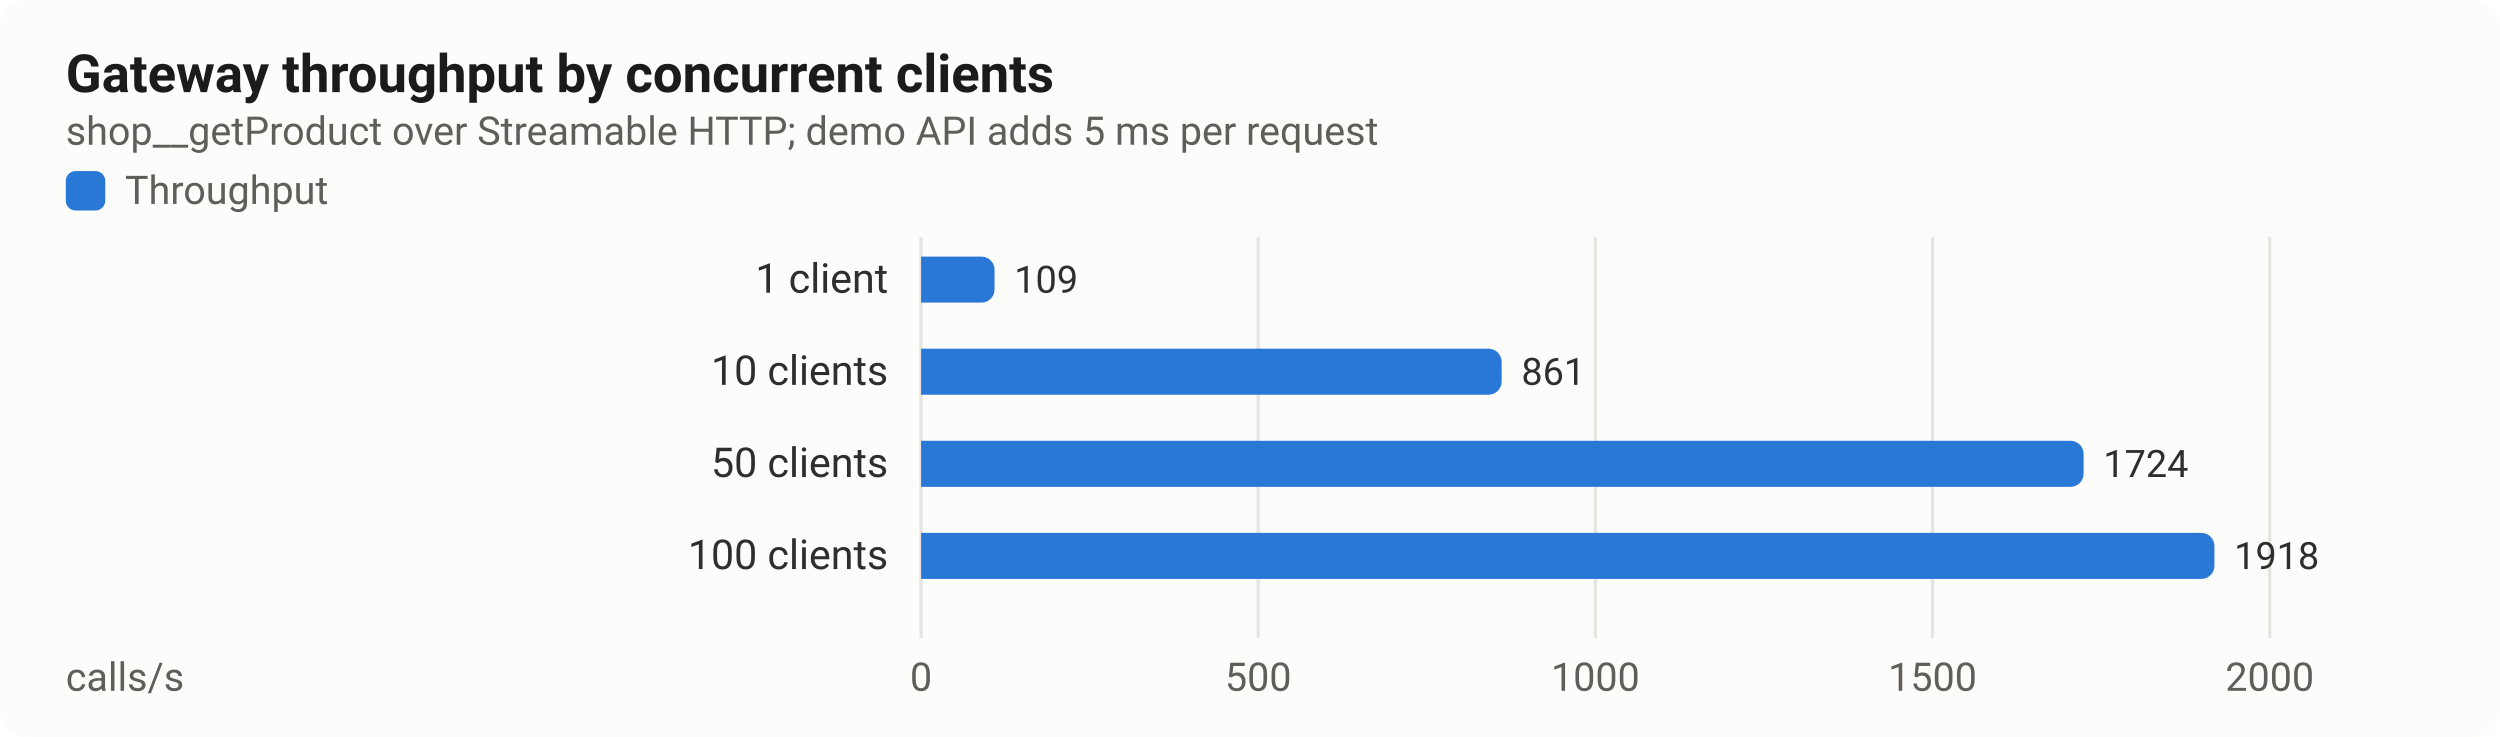
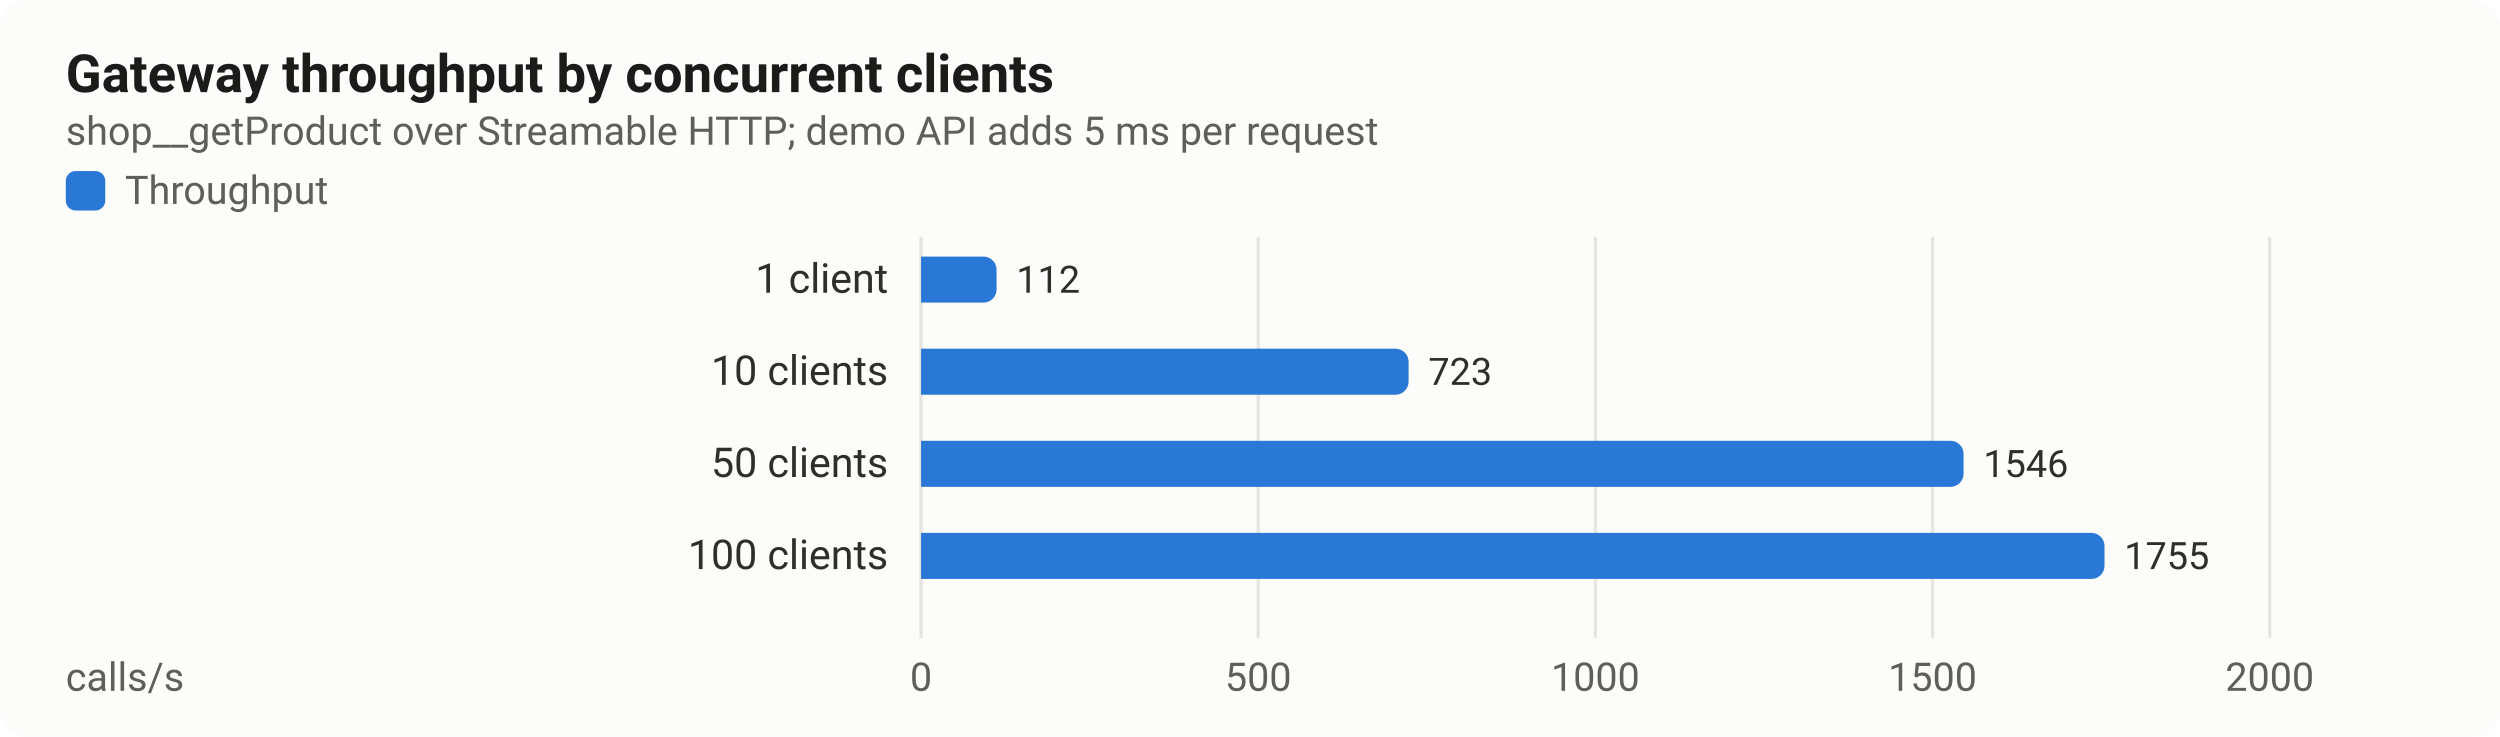
<svg xmlns="http://www.w3.org/2000/svg" viewBox="0 0 760 224" width="760" height="224" role="img" aria-labelledby="t d" font-family="system-ui, -apple-system, Segoe UI, Roboto, sans-serif">
  <style>
  .bg{fill:#fcfcfb}.ttl{fill:#1b1b1a;font-size:16px;font-weight:600}.sub,.tick,.leg{fill:#5f5e58;font-size:12px}.lbl{fill:#2f2e2b;font-size:12.5px}.val{fill:#2f2e2b;font-size:11.5px;font-variant-numeric:tabular-nums}
  .grid{stroke:#e6e5e0;stroke-width:1}.s1{fill:#2a78d6}.s2{fill:#eb6834}.s3{fill:#1baf7a}
  @media (prefers-color-scheme: dark){.bg{fill:#1a1a19}.ttl{fill:#f0efec}.sub,.tick,.leg{fill:#a9a89f}.lbl,.val{fill:#d9d8d0}.grid{stroke:#33332f}.s1{fill:#3987e5}.s2{fill:#d95926}.s3{fill:#199e70}}
</style>
  <rect class="bg" width="100%" height="100%" rx="8" />
  <text class="ttl" x="20" y="28">Gateway throughput by concurrent clients</text>
  <text class="sub" x="20" y="44">shop__getProduct over Streamable HTTP; demo API adds 5 ms per request</text>
  <rect class="s1" x="20" y="52" width="12" height="12" rx="3" />
  <text class="leg" x="38" y="62">Throughput</text>
  <line class="grid" x1="280" x2="280" y1="72" y2="194" />
  <text class="tick" x="280" y="210" text-anchor="middle">0</text>
  <line class="grid" x1="382.5" x2="382.5" y1="72" y2="194" />
  <text class="tick" x="382.5" y="210" text-anchor="middle">500</text>
  <line class="grid" x1="485" x2="485" y1="72" y2="194" />
  <text class="tick" x="485" y="210" text-anchor="middle">1000</text>
  <line class="grid" x1="587.5" x2="587.5" y1="72" y2="194" />
  <text class="tick" x="587.5" y="210" text-anchor="middle">1500</text>
  <line class="grid" x1="690" x2="690" y1="72" y2="194" />
  <text class="tick" x="690" y="210" text-anchor="middle">2000</text>
  <text class="lbl" x="270" y="89" text-anchor="end">1 client</text>
-   <path class="s1" d="M280,78 h18.345 a4,4 0 0 1 4,4 v6 a4,4 0 0 1 -4,4 h-18.345 z" />
-   <text class="val" x="308.345" y="89">109</text>
+   <path class="s1" d="M280,78 h18.96 a4,4 0 0 1 4,4 v6 a4,4 0 0 1 -4,4 h-18.96 z" />
+   <text class="val" x="308.96" y="89">112</text>
  <text class="lbl" x="270" y="117" text-anchor="end">10 clients</text>
-   <path class="s1" d="M280,106 h172.505 a4,4 0 0 1 4,4 v6 a4,4 0 0 1 -4,4 h-172.505 z" />
-   <text class="val" x="462.505" y="117">861</text>
+   <path class="s1" d="M280,106 h144.215 a4,4 0 0 1 4,4 v6 a4,4 0 0 1 -4,4 h-144.215 z" />
+   <text class="val" x="434.215" y="117">723</text>
  <text class="lbl" x="270" y="145" text-anchor="end">50 clients</text>
-   <path class="s1" d="M280,134 h349.42 a4,4 0 0 1 4,4 v6 a4,4 0 0 1 -4,4 h-349.42 z" />
-   <text class="val" x="639.42" y="145">1724</text>
+   <path class="s1" d="M280,134 h312.93 a4,4 0 0 1 4,4 v6 a4,4 0 0 1 -4,4 h-312.93 z" />
+   <text class="val" x="602.93" y="145">1546</text>
  <text class="lbl" x="270" y="173" text-anchor="end">100 clients</text>
-   <path class="s1" d="M280,162 h389.19 a4,4 0 0 1 4,4 v6 a4,4 0 0 1 -4,4 h-389.19 z" />
-   <text class="val" x="679.19" y="173">1918</text>
+   <path class="s1" d="M280,162 h355.775 a4,4 0 0 1 4,4 v6 a4,4 0 0 1 -4,4 h-355.775 z" />
+   <text class="val" x="645.775" y="173">1755</text>
  <text class="tick" x="20" y="210">calls/s</text>
</svg>
